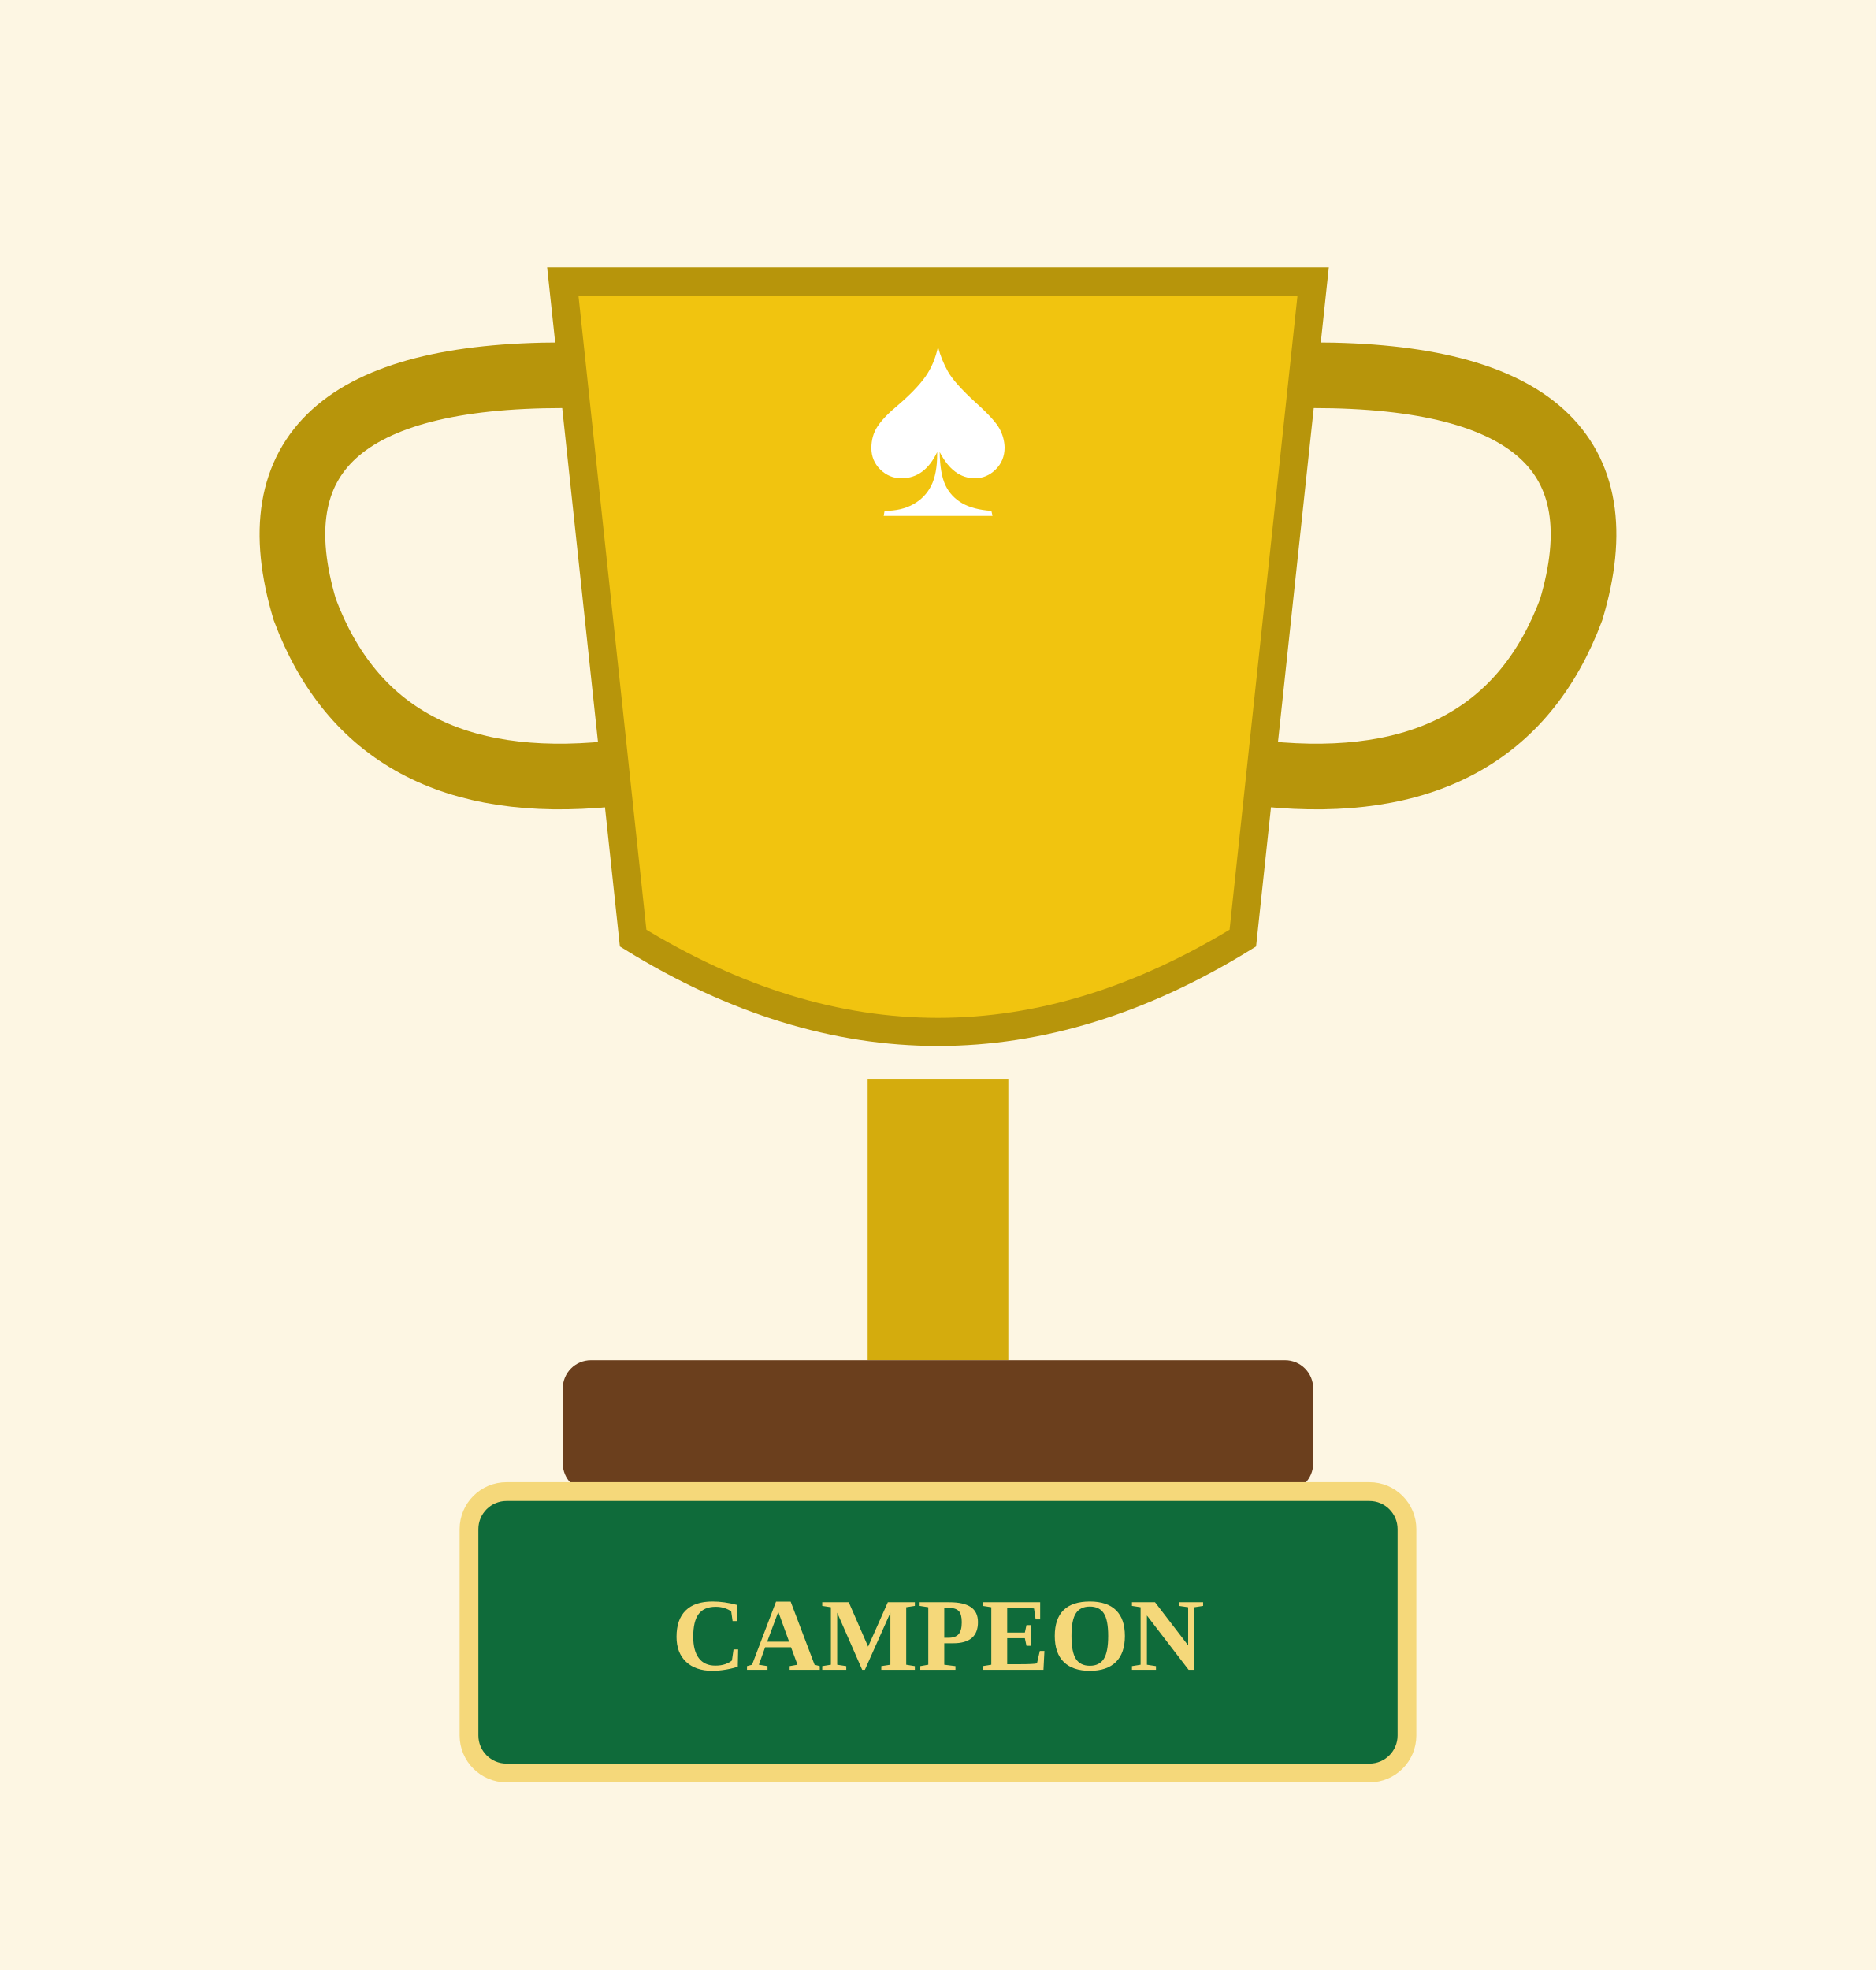
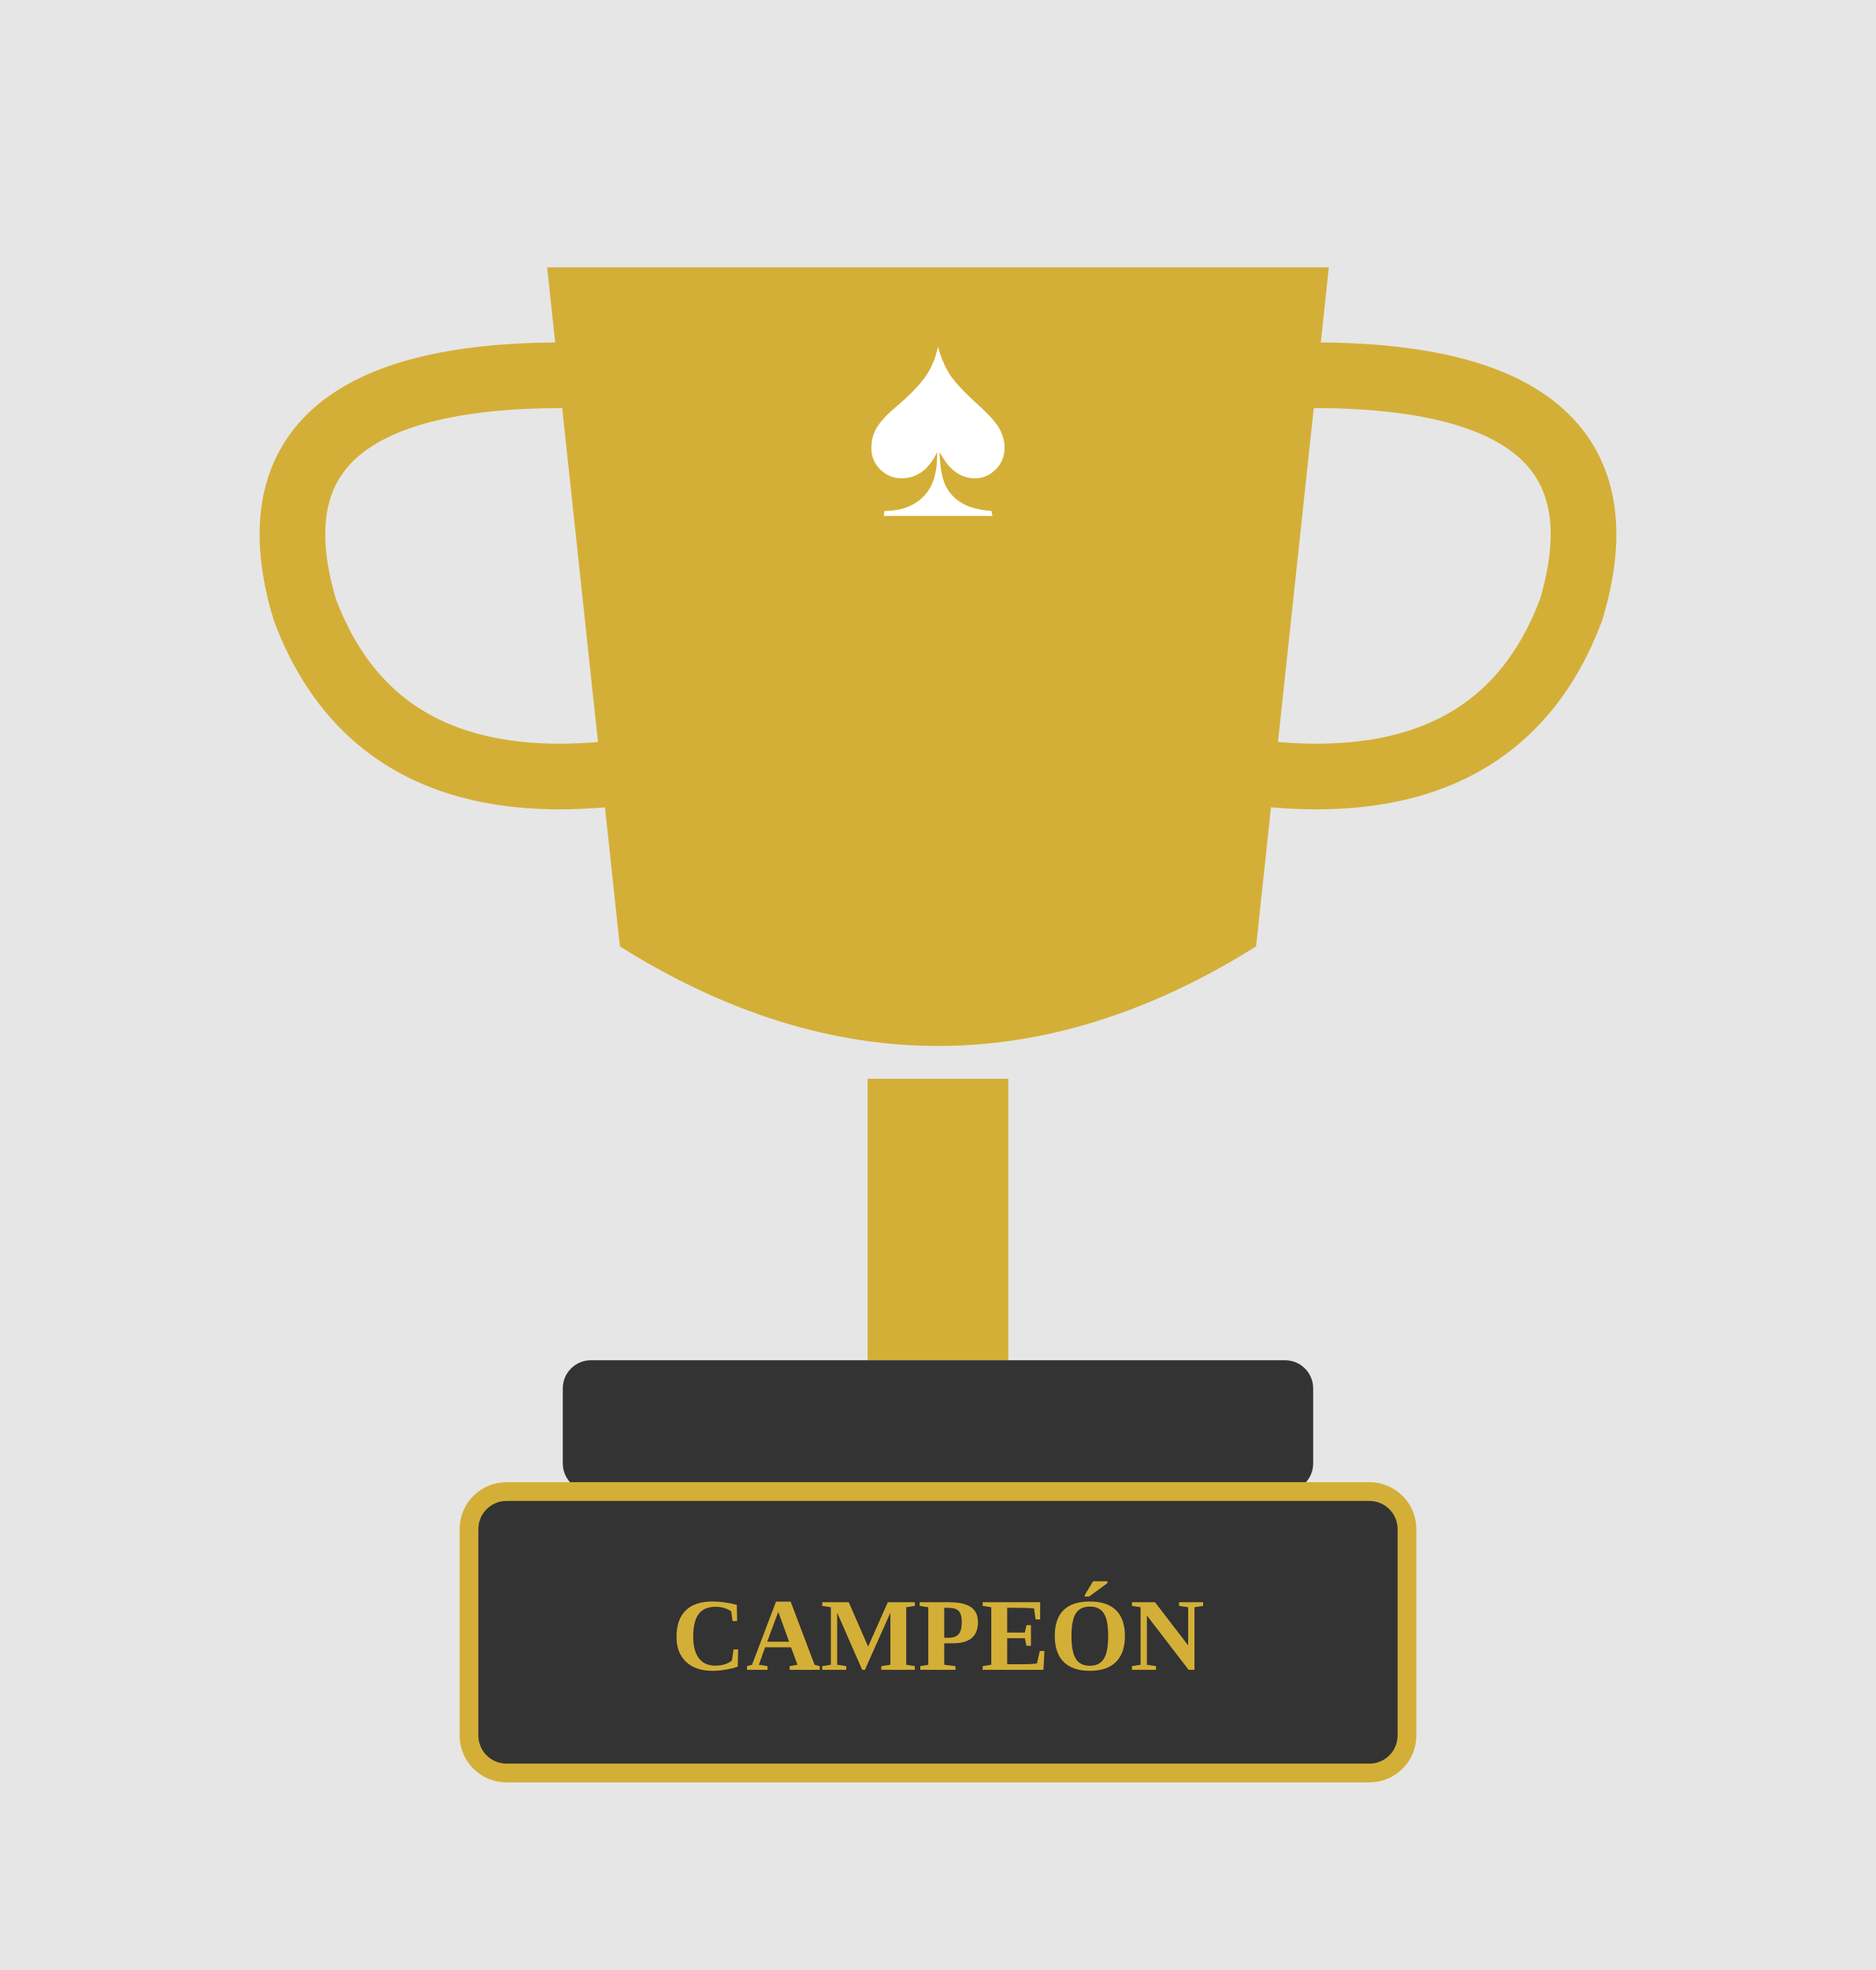
- <svg xmlns="http://www.w3.org/2000/svg" width="400" height="420" viewBox="0 0 400 420">
-   <rect width="400" height="420" fill="#fdf6e3" />
-   <path d="M120 60 L280 60 L265 200 Q200 240 135 200 Z" fill="#f1c40f" stroke="#b7950b" stroke-width="6" />
-   <path d="M120 80 Q50 80 65 130 Q80 170 130 165" fill="none" stroke="#b7950b" stroke-width="14" />
-   <path d="M280 80 Q350 80 335 130 Q320 170 270 165" fill="none" stroke="#b7950b" stroke-width="14" />
-   <rect x="185" y="230" width="30" height="60" fill="#d4ac0d" />
-   <rect x="120" y="290" width="160" height="28" rx="6" fill="#6b3f1d" />
-   <rect x="100" y="318" width="200" height="60" rx="8" fill="#0f6b3a" stroke="#f5d87a" stroke-width="4" />
-   <text x="200" y="356" font-size="22" font-weight="bold" text-anchor="middle" fill="#f5d87a">CAMPEON</text>
+ <svg xmlns="http://www.w3.org/2000/svg" role="img" width="400" height="420" viewBox="0 0 400 420">
+   <rect width="400" height="420" fill="#e6e6e6" />
+   <path d="M120 60 L280 60 L265 200 Q200 240 135 200 Z" fill="#d4af37" stroke="#d4af37" stroke-width="6" />
+   <path d="M120 80 Q50 80 65 130 Q80 170 130 165" fill="none" stroke="#d4af37" stroke-width="14" />
+   <path d="M280 80 Q350 80 335 130 Q320 170 270 165" fill="none" stroke="#d4af37" stroke-width="14" />
+   <rect x="185" y="230" width="30" height="60" fill="#d4af37" />
+   <rect x="120" y="290" width="160" height="28" rx="6" fill="#333333" />
+   <rect x="100" y="318" width="200" height="60" rx="8" fill="#333333" stroke="#d4af37" stroke-width="4" />
+   <text x="200" y="356" font-size="22" font-weight="bold" text-anchor="middle" fill="#d4af37">CAMPEÓN</text>
  <text x="200" y="110" font-size="60" text-anchor="middle" fill="#ffffff">♠</text>
</svg>
